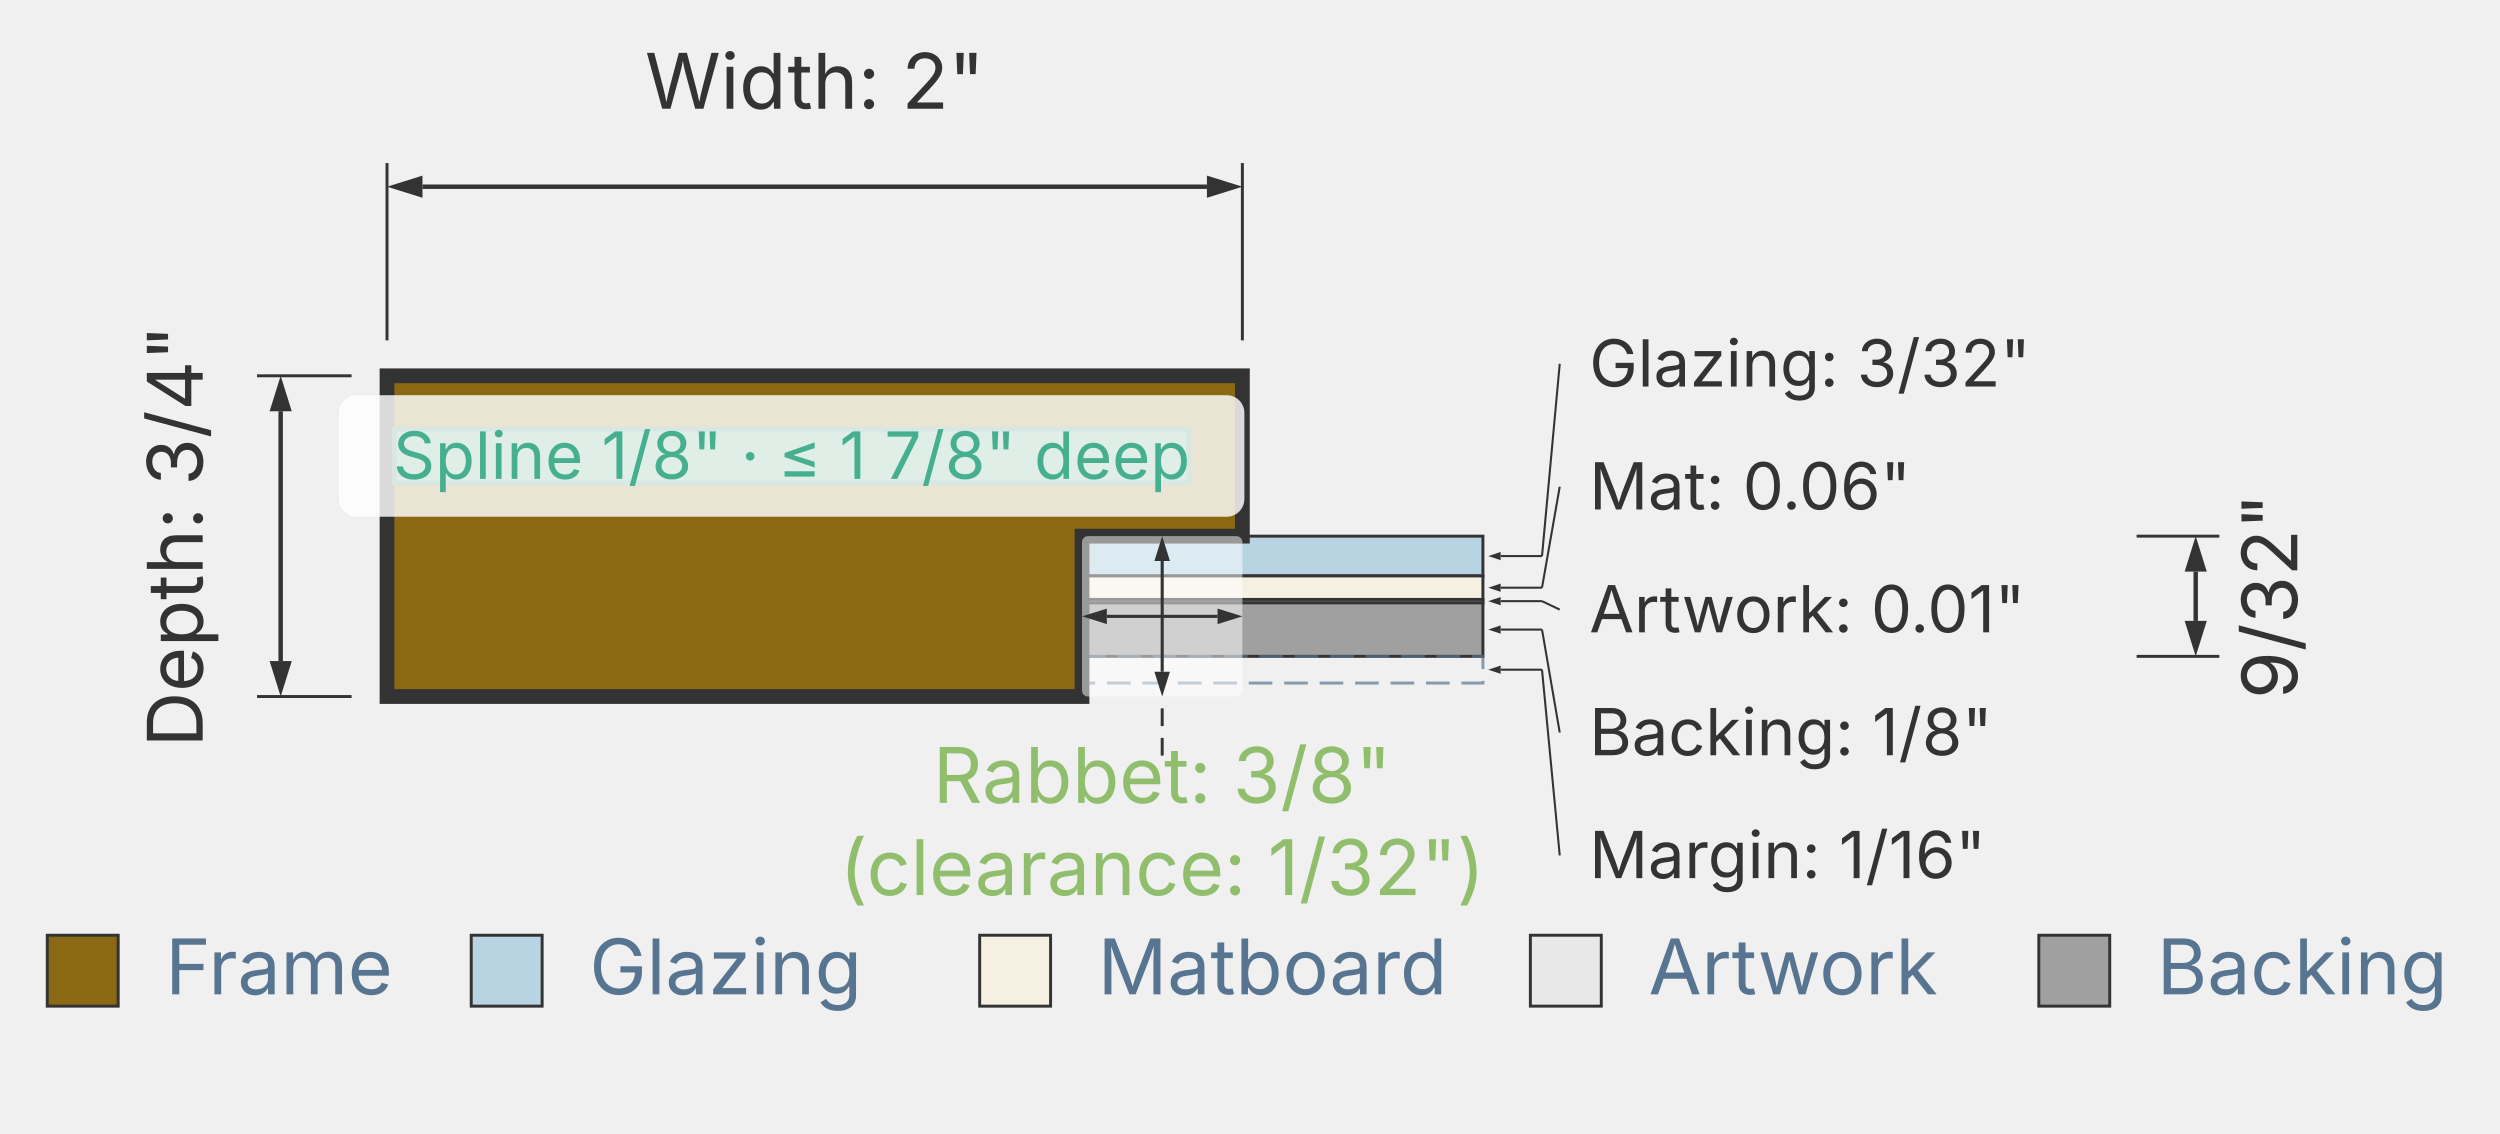
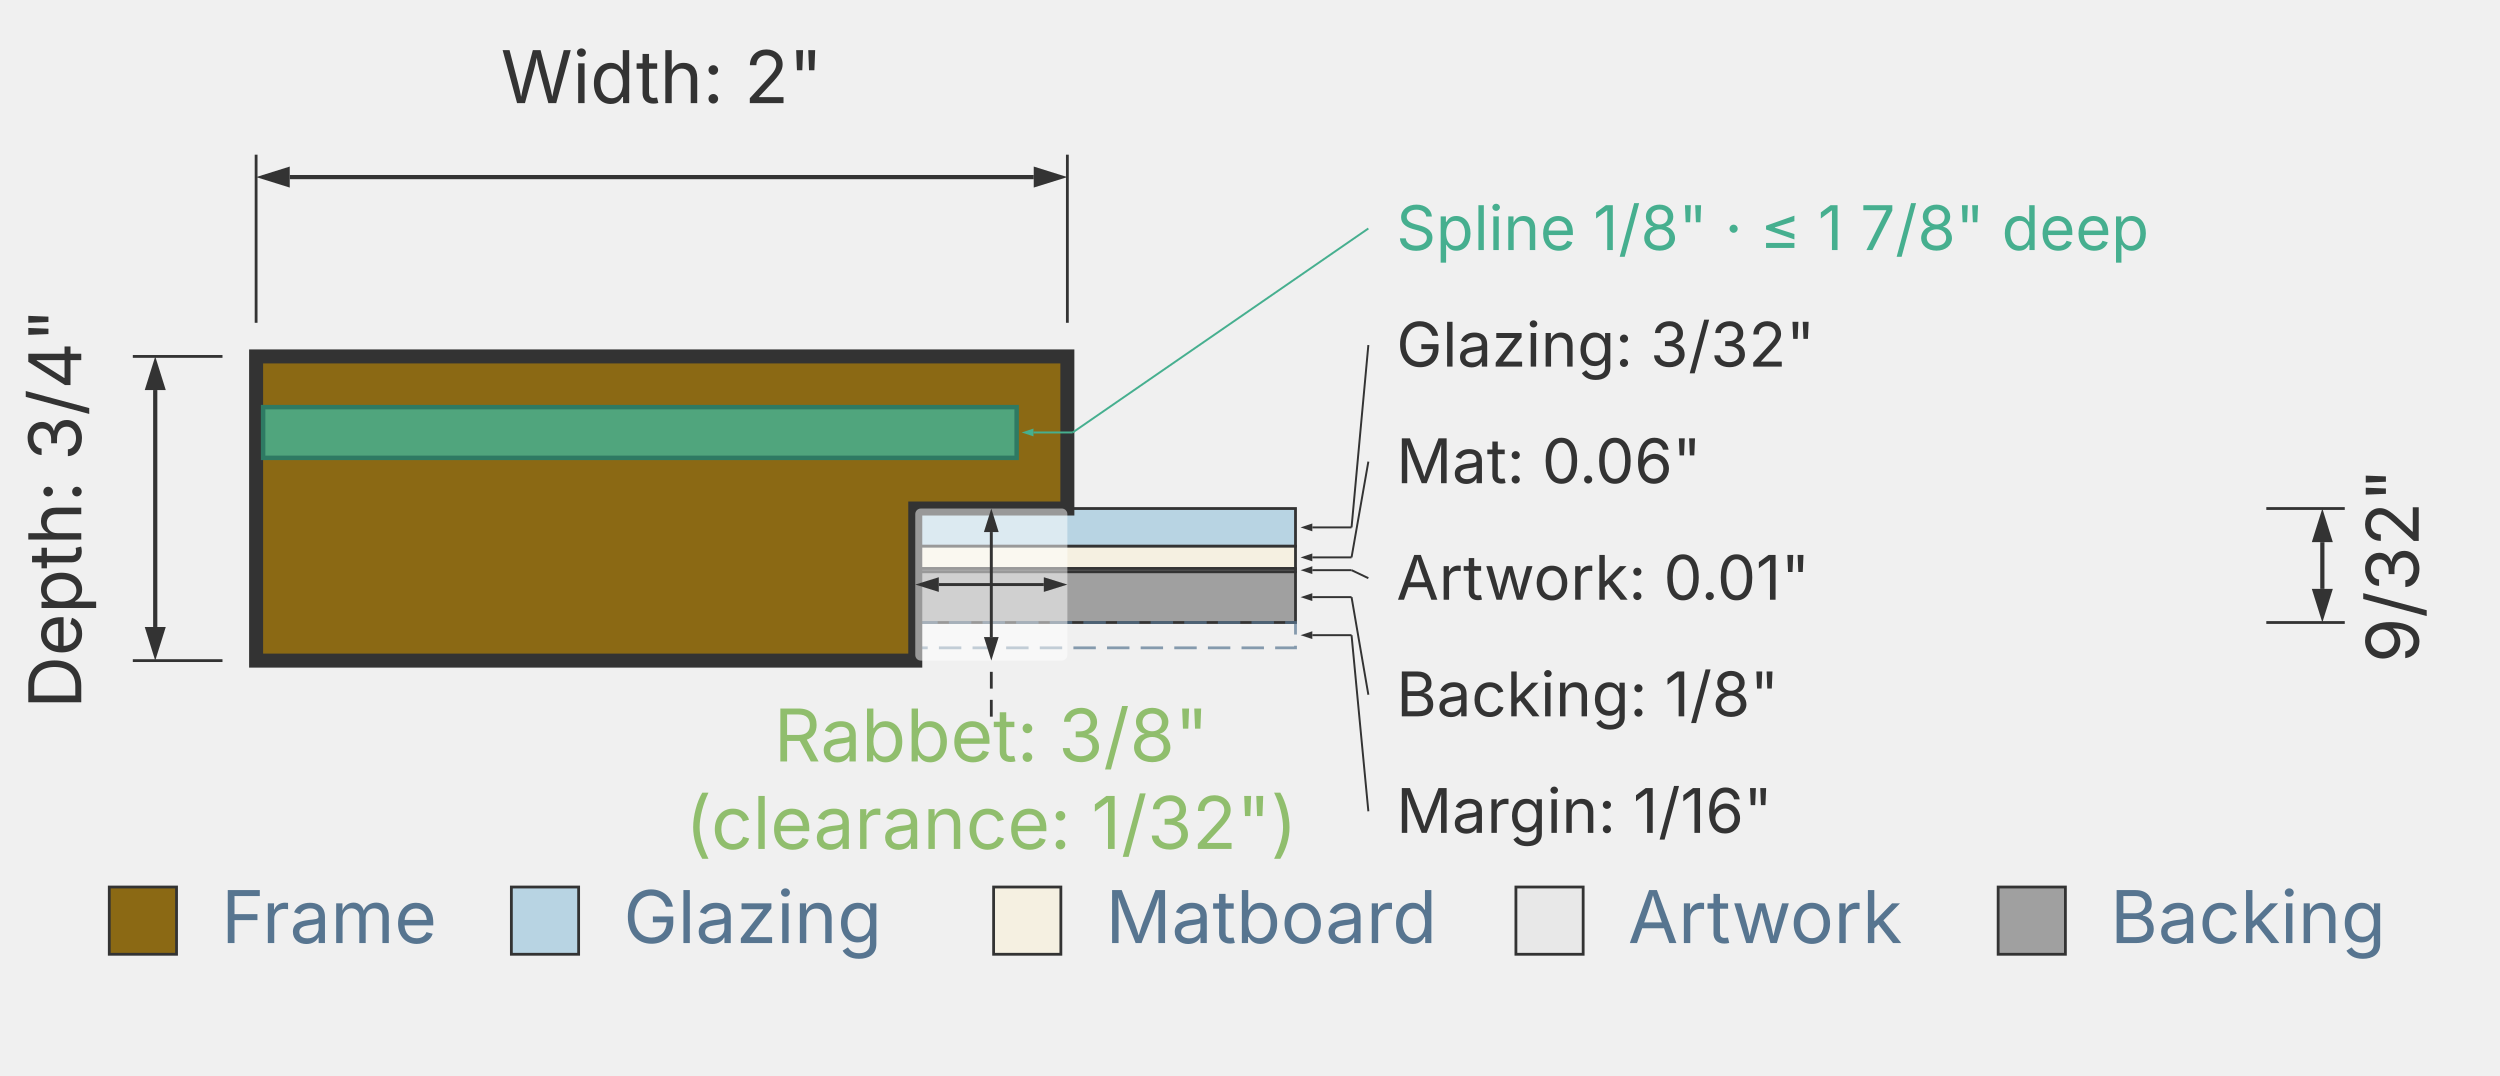
- <svg xmlns="http://www.w3.org/2000/svg" viewBox="-16.55 196.06 423.10 191.88">
+ <svg xmlns="http://www.w3.org/2000/svg" viewBox="-28.05 196.06 446.10 191.88">
  <defs>
    <pattern id="hatch" patternUnits="userSpaceOnUse" width="4" height="4">
      <path d="M-1,1 l2,-2 M0,4 l4,-4 M3,5 l2,-2" stroke="#CCCCCC" stroke-width="0.5" />
    </pattern>
  </defs>
-   <g id="section-content" transform="translate(3.25, 0)">
+   <g id="section-content" transform="translate(-28.05, 0)">
    <g id="section-geometry">
      <rect x="163.32" y="286.80" width="67.85" height="6.73" stroke="#333333" stroke-width="0.5" fill="#B8D4E3" />
      <rect x="163.32" y="293.53" width="67.85" height="3.98" stroke="#333333" stroke-width="0.5" fill="#F5F0E1" />
      <rect x="163.32" y="297.51" width="67.85" height="0.58" stroke="#333333" stroke-width="0.5" fill="#E8E8E8" />
      <rect x="163.32" y="298.09" width="67.85" height="9.05" stroke="#333333" stroke-width="0.5" fill="#A0A0A0" />
      <rect x="163.32" y="307.14" width="67.85" height="4.52" stroke="#577590" stroke-width="0.5" stroke-dasharray="4,2" fill="none" opacity="0.7" />
      <polygon points="45.70,259.66 190.46,259.66 190.46,286.80 163.32,286.80 163.32,313.94 45.70,313.94" stroke="#333333" stroke-width="2.5" fill="#8B6914" />
      <g id="spline-slots">
        <rect x="46.95" y="268.71" width="134.46" height="9.05" fill="#46af8f" fill-opacity="0.85" stroke="#2e7a63" stroke-width="0.8" />
-         <rect x="37.57" y="262.94" width="153.23" height="20.57" fill="#FFFFFF" fill-opacity="0.82" rx="3" />
-         <text transform="translate(114.18, 277.10)" fill="#46af8f" font-family="Inter, system-ui, -apple-system, sans-serif" font-size="11.05px" text-anchor="middle">Spline 1/8" · ≤ 1 7/8" deep</text>
      </g>
    </g>
    <g id="section-dimensions">
      <line x1="39.70" y1="259.66" x2="23.70" y2="259.66" stroke="#333333" stroke-width="0.5" />
      <line x1="39.70" y1="313.94" x2="23.70" y2="313.94" stroke="#333333" stroke-width="0.5" />
      <polygon points="27.70,259.66 25.83,265.66 29.58,265.66" fill="#333333" data-arrow="true" />
      <line x1="27.70" y1="265.66" x2="27.70" y2="307.94" stroke="#333333" stroke-width="0.75" />
      <polygon points="27.70,313.94 29.58,307.94 25.83,307.94" fill="#333333" data-arrow="true" />
      <text x="14.50" y="286.80" fill="#333333" font-family="Inter, system-ui, -apple-system, sans-serif" font-size="13px" text-anchor="middle" transform="rotate(-90 14.50 286.80)">Depth: 3/4"</text>
      <line x1="45.70" y1="253.66" x2="45.70" y2="223.66" stroke="#333333" stroke-width="0.5" />
      <line x1="190.46" y1="253.66" x2="190.46" y2="223.66" stroke="#333333" stroke-width="0.5" />
      <polygon points="45.70,227.66 51.70,229.53 51.70,225.78" fill="#333333" data-arrow="true" />
      <line x1="51.70" y1="227.66" x2="184.46" y2="227.66" stroke="#333333" stroke-width="0.75" />
      <polygon points="190.46,227.66 184.46,225.78 184.46,229.53" fill="#333333" data-arrow="true" />
      <text transform="translate(118.08, 214.46)" fill="#333333" font-family="Inter, system-ui, -apple-system, sans-serif" font-size="13px" text-anchor="middle">Width: 2"</text>
      <rect x="163.32" y="286.80" width="27.14" height="27.14" fill="#FFFFFF" fill-opacity="0.5" stroke="none" rx="1" />
      <polygon points="163.32,300.37 167.52,301.68 167.52,299.06" fill="#333333" data-arrow="true" />
      <line x1="167.52" y1="300.37" x2="186.26" y2="300.37" stroke="#333333" stroke-width="0.525" />
      <polygon points="190.46,300.37 186.26,299.06 186.26,301.68" fill="#333333" data-arrow="true" />
      <polygon points="176.89,286.80 175.57,291.00 178.20,291.00" fill="#333333" data-arrow="true" />
      <line x1="176.89" y1="291.00" x2="176.89" y2="309.74" stroke="#333333" stroke-width="0.525" />
      <polygon points="176.89,313.94 178.20,309.74 175.57,309.74" fill="#333333" data-arrow="true" />
+       <polygon points="182.31,273.23 184.41,273.93 184.41,272.53" fill="#46af8f" data-arrow="true" />
+       <line x1="184.41" y1="273.23" x2="191.41" y2="273.23" stroke="#46af8f" stroke-width="0.35" />
+       <line x1="191.41" y1="273.23" x2="244.17" y2="236.83" stroke="#46af8f" stroke-width="0.35" />
+       <text transform="translate(249.17, 240.68)" fill="#46af8f" font-family="Inter, system-ui, -apple-system, sans-serif" font-size="11.0px">Spline 1/8" · ≤ 1 7/8" deep</text>
      <polygon points="232.07,290.17 234.17,290.87 234.17,289.47" fill="#333333" data-arrow="true" />
      <line x1="234.17" y1="290.17" x2="241.17" y2="290.17" stroke="#333333" stroke-width="0.35" />
      <line x1="241.17" y1="290.17" x2="244.17" y2="257.63" stroke="#333333" stroke-width="0.35" />
      <text transform="translate(249.17, 261.48)" fill="#333333" font-family="Inter, system-ui, -apple-system, sans-serif" font-size="11.0px">Glazing: 3/32"</text>
      <polygon points="232.07,295.52 234.17,296.22 234.17,294.82" fill="#333333" data-arrow="true" />
      <line x1="234.17" y1="295.52" x2="241.17" y2="295.52" stroke="#333333" stroke-width="0.35" />
      <line x1="241.17" y1="295.52" x2="244.17" y2="278.43" stroke="#333333" stroke-width="0.35" />
      <text transform="translate(249.17, 282.28)" fill="#333333" font-family="Inter, system-ui, -apple-system, sans-serif" font-size="11.0px">Mat: 0.06"</text>
      <polygon points="232.07,297.80 234.17,298.50 234.17,297.10" fill="#333333" data-arrow="true" />
      <line x1="234.17" y1="297.80" x2="241.17" y2="297.80" stroke="#333333" stroke-width="0.35" />
      <line x1="241.17" y1="297.80" x2="244.17" y2="299.23" stroke="#333333" stroke-width="0.35" />
      <text transform="translate(249.17, 303.08)" fill="#333333" font-family="Inter, system-ui, -apple-system, sans-serif" font-size="11.0px">Artwork: 0.01"</text>
      <polygon points="232.07,302.61 234.17,303.31 234.17,301.91" fill="#333333" data-arrow="true" />
      <line x1="234.17" y1="302.61" x2="241.17" y2="302.61" stroke="#333333" stroke-width="0.35" />
      <line x1="241.17" y1="302.61" x2="244.17" y2="320.03" stroke="#333333" stroke-width="0.35" />
      <text transform="translate(249.17, 323.88)" fill="#333333" font-family="Inter, system-ui, -apple-system, sans-serif" font-size="11.0px">Backing: 1/8"</text>
      <polygon points="232.07,309.40 234.17,310.10 234.17,308.70" fill="#333333" data-arrow="true" />
      <line x1="234.17" y1="309.40" x2="241.17" y2="309.40" stroke="#333333" stroke-width="0.35" />
      <line x1="241.17" y1="309.40" x2="244.17" y2="340.83" stroke="#333333" stroke-width="0.35" />
      <text transform="translate(249.17, 344.68)" fill="#333333" font-family="Inter, system-ui, -apple-system, sans-serif" font-size="11.0px">Margin: 1/16"</text>
-       <line x1="341.80" y1="286.80" x2="355.80" y2="286.80" stroke="#333333" stroke-width="0.5" />
-       <line x1="341.80" y1="307.14" x2="355.80" y2="307.14" stroke="#333333" stroke-width="0.5" />
-       <polygon points="351.80,286.80 349.93,292.80 353.68,292.80" fill="#333333" data-arrow="true" />
-       <line x1="351.80" y1="292.80" x2="351.80" y2="301.14" stroke="#333333" stroke-width="0.75" />
-       <polygon points="351.80,307.14 353.68,301.14 349.93,301.14" fill="#333333" data-arrow="true" />
-       <text x="369.00" y="296.97" fill="#333333" font-family="Inter, system-ui, -apple-system, sans-serif" font-size="13px" text-anchor="middle" transform="rotate(-90 369.00 296.97)">9/32"</text>
+       <line x1="404.40" y1="286.80" x2="418.40" y2="286.80" stroke="#333333" stroke-width="0.5" />
+       <line x1="404.40" y1="307.14" x2="418.40" y2="307.14" stroke="#333333" stroke-width="0.5" />
+       <polygon points="414.40,286.80 412.52,292.80 416.27,292.80" fill="#333333" data-arrow="true" />
+       <line x1="414.40" y1="292.80" x2="414.40" y2="301.14" stroke="#333333" stroke-width="0.75" />
+       <polygon points="414.40,307.14 416.27,301.14 412.52,301.14" fill="#333333" data-arrow="true" />
+       <text x="431.60" y="296.97" fill="#333333" font-family="Inter, system-ui, -apple-system, sans-serif" font-size="13px" text-anchor="middle" transform="rotate(-90 431.60 296.97)">9/32"</text>
      <line x1="176.89" y1="315.94" x2="176.89" y2="325.94" stroke="#333333" stroke-width="0.5" stroke-dasharray="3,2" />
      <text transform="translate(176.89, 331.94)" fill="#90be6d" font-family="Inter, system-ui, -apple-system, sans-serif" font-size="13px" text-anchor="middle">Rabbet: 3/8"</text>
      <text transform="translate(176.89, 347.54)" fill="#90be6d" font-family="Inter, system-ui, -apple-system, sans-serif" font-size="13px" text-anchor="middle">(clearance: 1/32")</text>
    </g>
  </g>
  <g id="legend">
    <rect x="-8.55" y="354.34" width="12" height="12" fill="#8B6914" stroke="#333333" stroke-width="0.5" />
    <text transform="translate(11.45, 364.34)" fill="#577590" font-family="Inter, system-ui, -apple-system, sans-serif" font-size="13px">Frame</text>
    <rect x="63.20" y="354.34" width="12" height="12" fill="#B8D4E3" stroke="#333333" stroke-width="0.5" />
    <text transform="translate(83.20, 364.34)" fill="#577590" font-family="Inter, system-ui, -apple-system, sans-serif" font-size="13px">Glazing</text>
    <rect x="149.25" y="354.34" width="12" height="12" fill="#F5F0E1" stroke="#333333" stroke-width="0.5" />
    <text transform="translate(169.25, 364.34)" fill="#577590" font-family="Inter, system-ui, -apple-system, sans-serif" font-size="13px">Matboard</text>
    <rect x="242.45" y="354.34" width="12" height="12" fill="#E8E8E8" stroke="#333333" stroke-width="0.5" />
    <text transform="translate(262.45, 364.34)" fill="#577590" font-family="Inter, system-ui, -apple-system, sans-serif" font-size="13px">Artwork</text>
    <rect x="328.50" y="354.34" width="12" height="12" fill="#A0A0A0" stroke="#333333" stroke-width="0.5" />
    <text transform="translate(348.50, 364.34)" fill="#577590" font-family="Inter, system-ui, -apple-system, sans-serif" font-size="13px">Backing</text>
  </g>
</svg>
